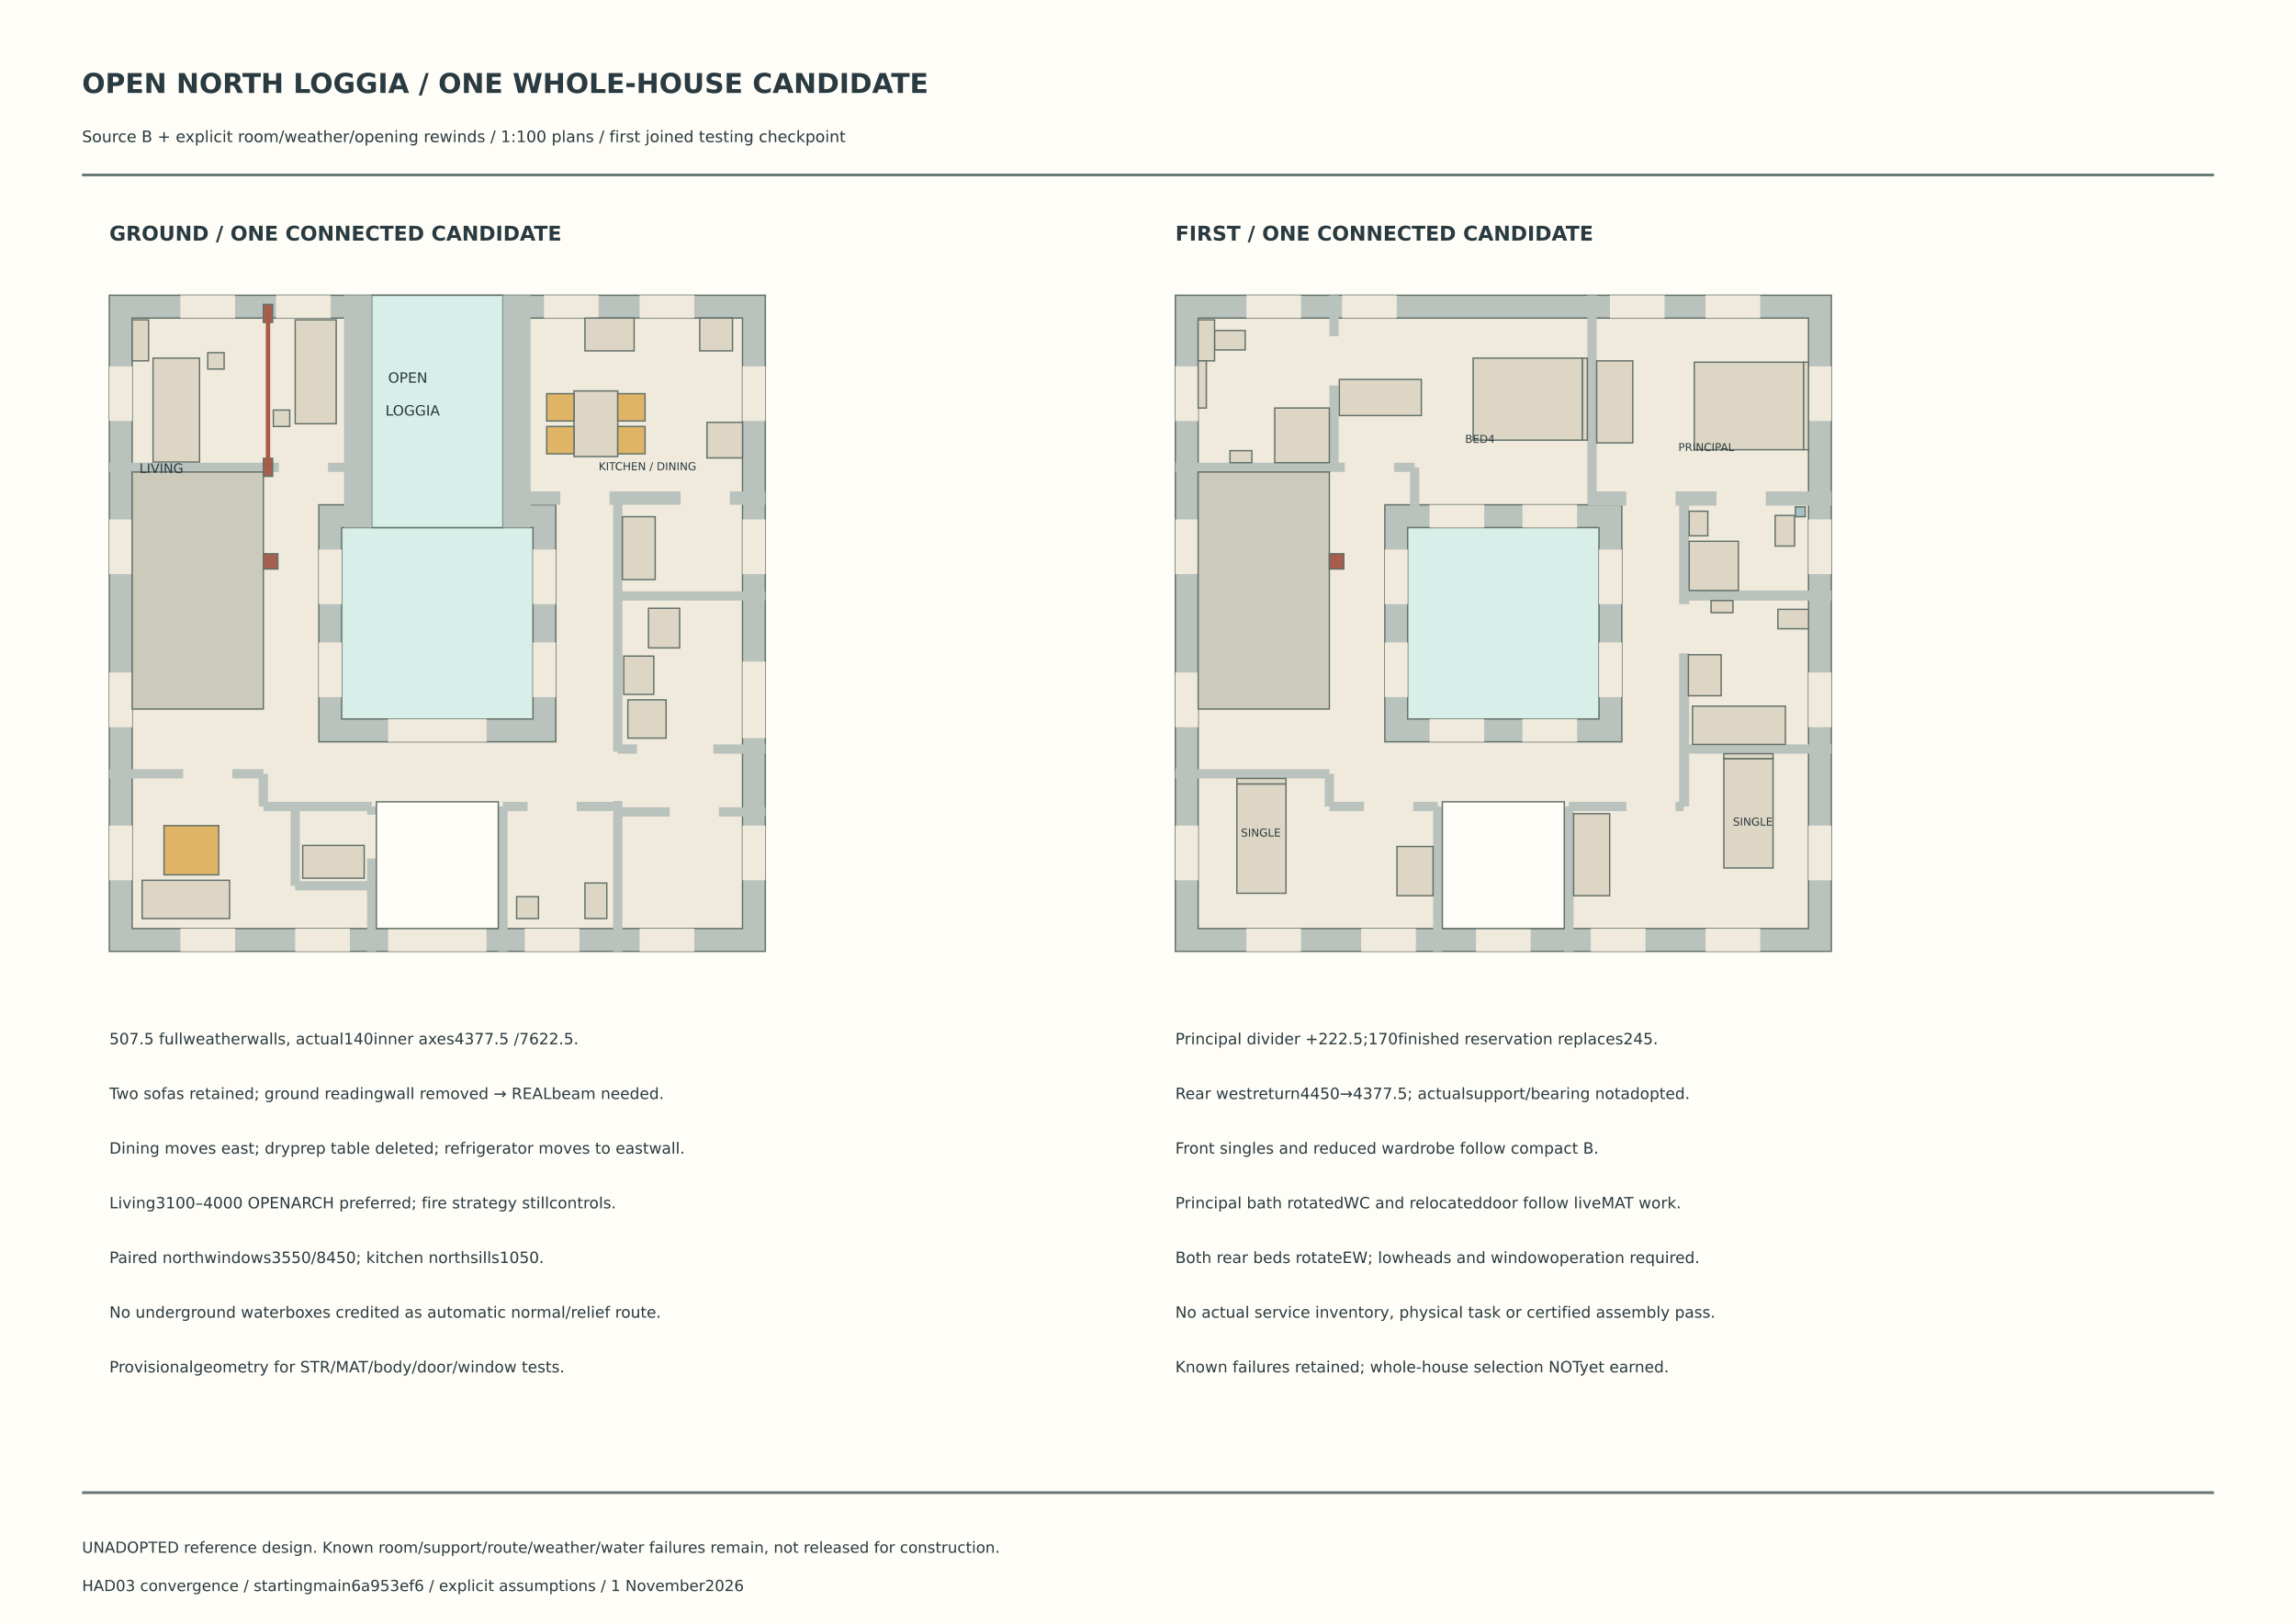
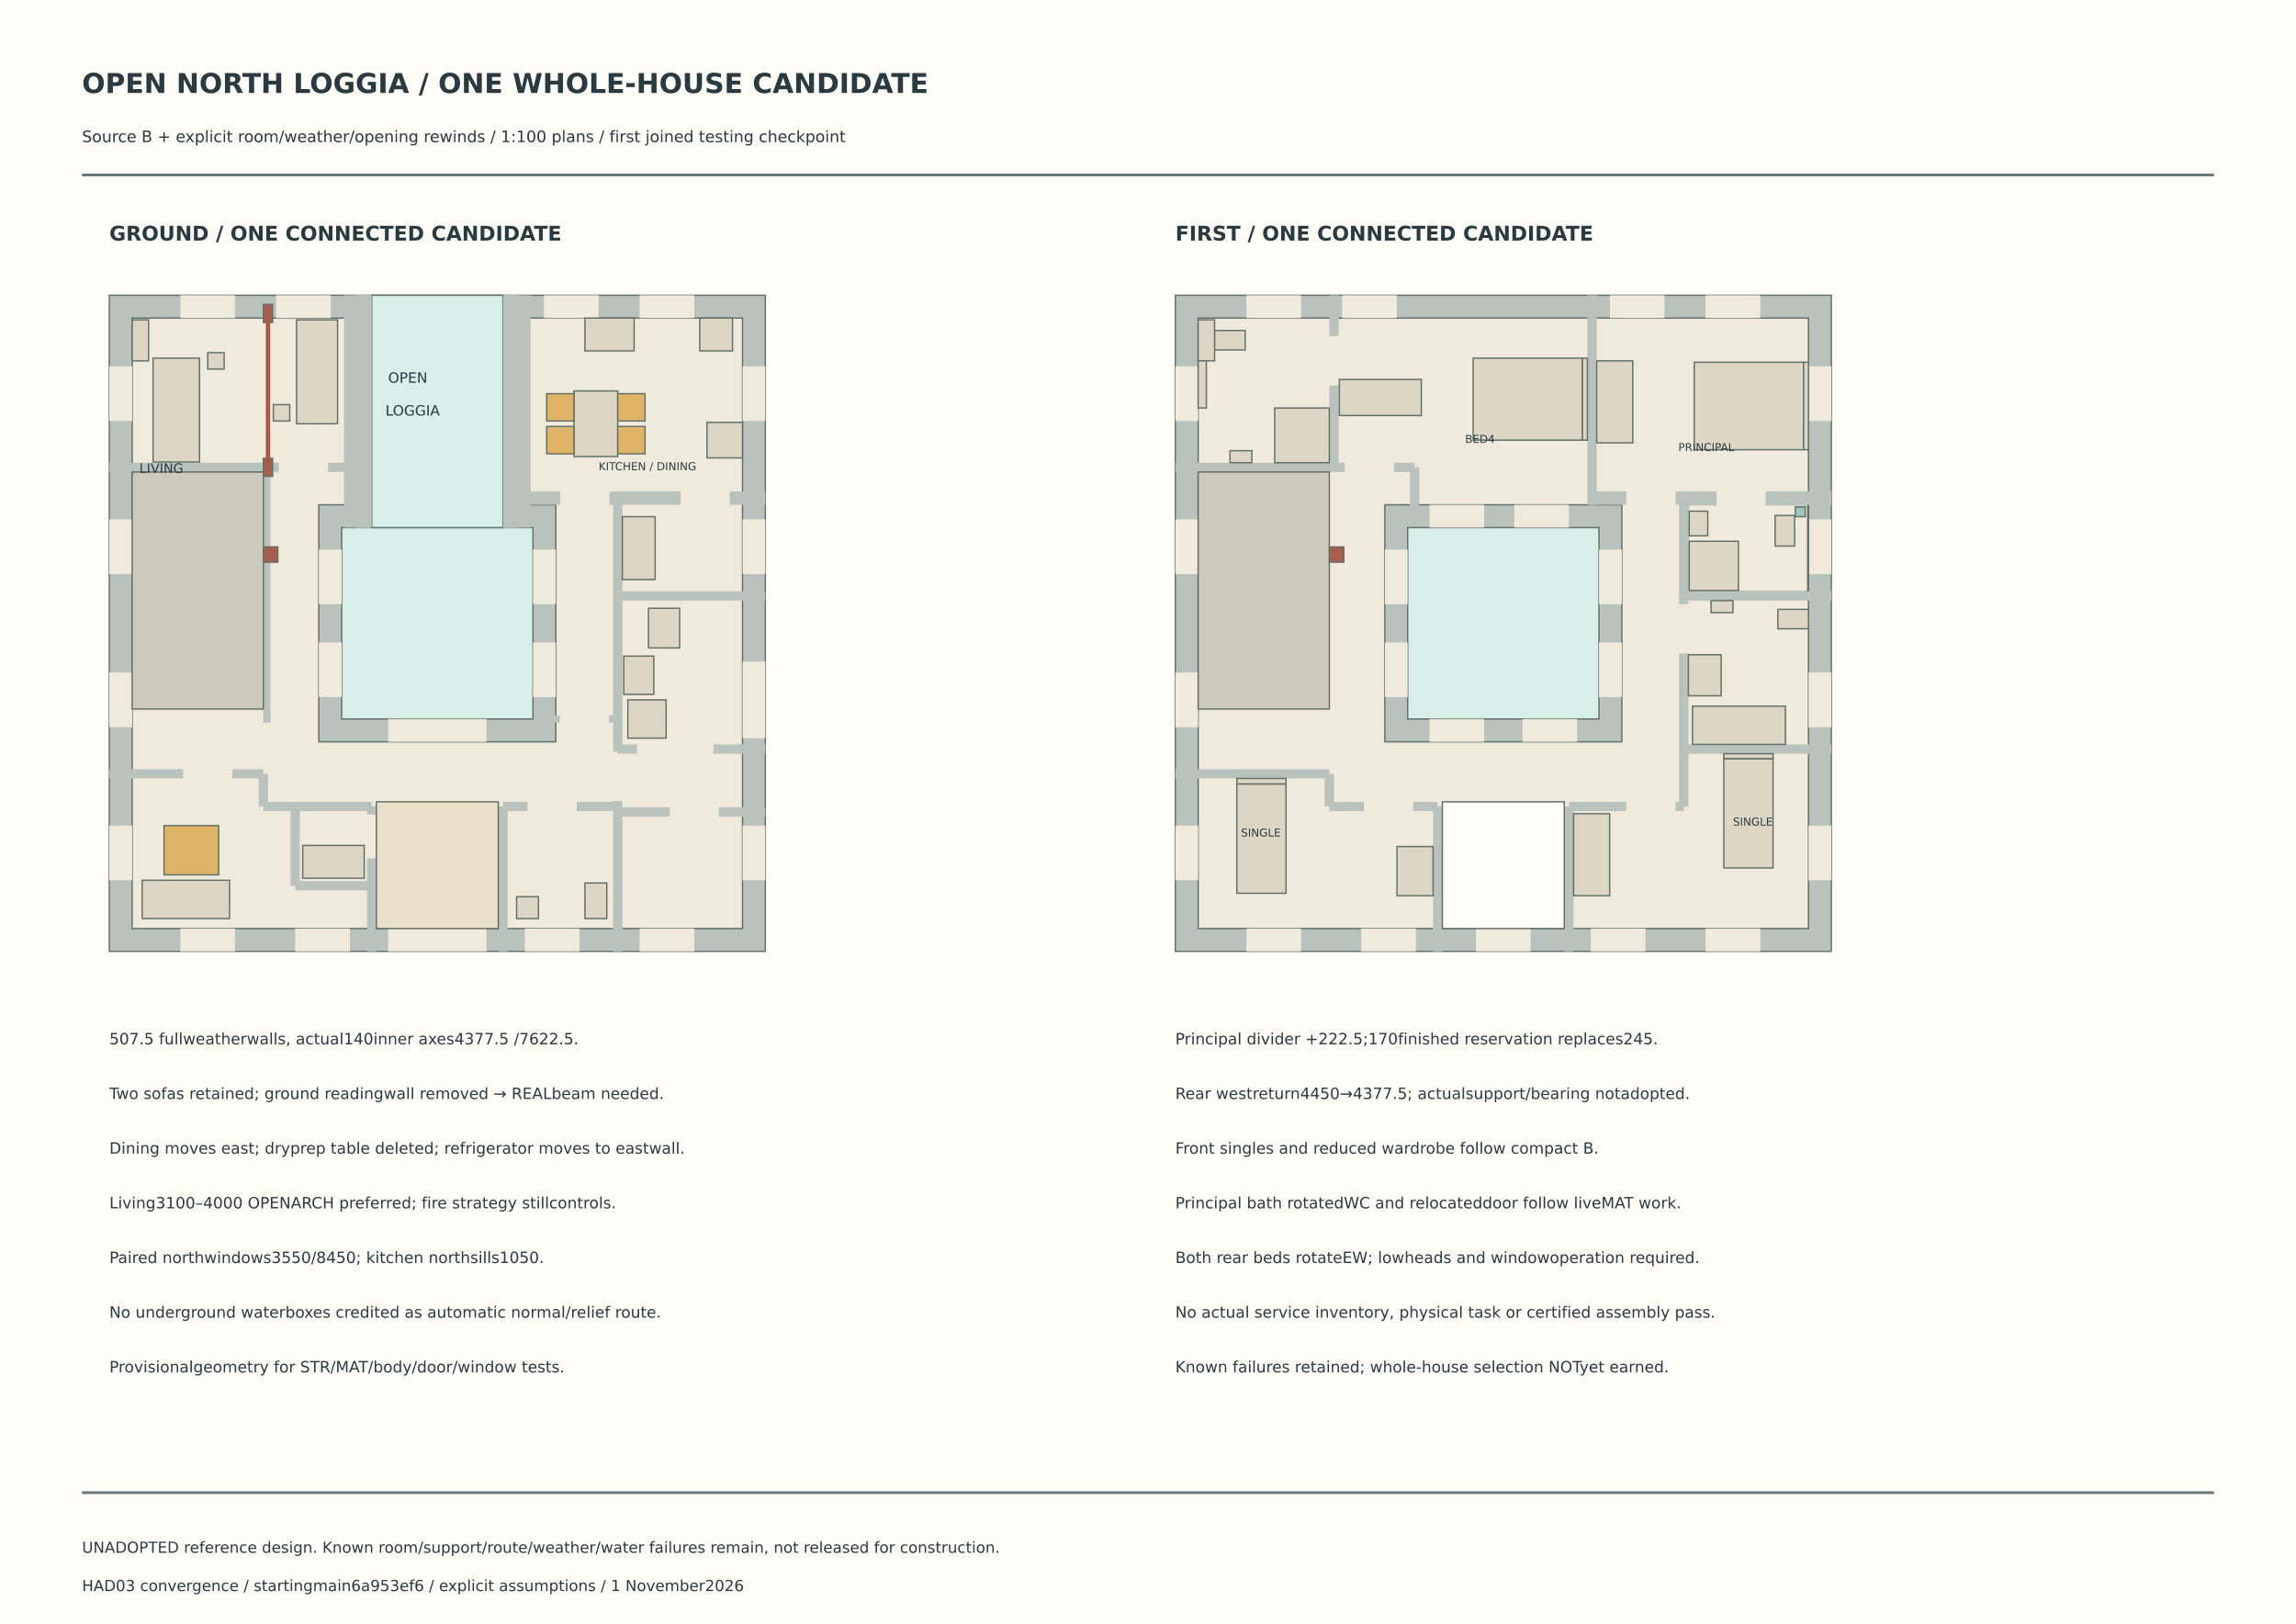
<svg xmlns="http://www.w3.org/2000/svg" width="420mm" height="297mm" viewBox="0 0 420 297" role="img" aria-label="First whole-house open north loggia candidate">
  <rect width="420" height="297" fill="#fffdf7" />
  <text x="15" y="17" font-family="DejaVu Sans,Arial,sans-serif" font-size="5" font-weight="bold" fill="#293a40">OPEN NORTH LOGGIA / ONE WHOLE-HOUSE CANDIDATE</text>
  <text x="15" y="26" font-family="DejaVu Sans,Arial,sans-serif" font-size="2.9" font-weight="normal" fill="#293a40">Source B + explicit room/weather/opening rewinds / 1:100 plans / first joined testing checkpoint</text>
  <path d="M15 32L405 32" stroke="#687777" stroke-width="0.5" fill="none" />
  <text x="20" y="44" font-family="DejaVu Sans,Arial,sans-serif" font-size="3.7" font-weight="bold" fill="#293a40">GROUND / ONE CONNECTED CANDIDATE</text>
  <rect x="20" y="54" width="120" height="120" fill="#bac2bd" stroke="#617069" stroke-width=".25" />
  <rect x="24.175" y="58.175" width="111.65" height="111.65" fill="#f0eadc" stroke="#617069" stroke-width=".25" />
  <rect x="58.325" y="92.325" width="43.35" height="43.35" fill="#bac2bd" stroke="#617069" stroke-width=".25" />
  <rect x="62.5" y="96.5" width="35" height="35" fill="#d8eee8" stroke="#617069" stroke-width=".25" />
  <rect x="33" y="169.825" width="10" height="4.175" fill="#f0eadc" stroke="none" stroke-width=".25" />
  <rect x="54" y="169.825" width="10" height="4.175" fill="#f0eadc" stroke="none" stroke-width=".25" />
  <rect x="71" y="169.825" width="18" height="4.175" fill="#f0eadc" stroke="none" stroke-width=".25" />
  <rect x="96" y="169.825" width="10" height="4.175" fill="#f0eadc" stroke="none" stroke-width=".25" />
  <rect x="117" y="169.825" width="10" height="4.175" fill="#f0eadc" stroke="none" stroke-width=".25" />
  <rect x="33" y="54" width="10" height="4.175" fill="#f0eadc" stroke="none" stroke-width=".25" />
  <rect x="50.5" y="54" width="10" height="4.175" fill="#f0eadc" stroke="none" stroke-width=".25" />
-   <rect x="68" y="54" width="24" height="4.175" fill="#f0eadc" stroke="none" stroke-width=".25" />
+   <rect x="65.2" y="54" width="29.6" height="4.175" fill="#f0eadc" stroke="none" stroke-width=".25" />
  <rect x="99.5" y="54" width="10" height="4.175" fill="#f0eadc" stroke="none" stroke-width=".25" />
  <rect x="117" y="54" width="10" height="4.175" fill="#f0eadc" stroke="none" stroke-width=".25" />
  <rect x="20" y="151" width="4.175" height="10" fill="#f0eadc" stroke="none" stroke-width=".25" />
  <rect x="20" y="123" width="4.175" height="10" fill="#f0eadc" stroke="none" stroke-width=".25" />
  <rect x="20" y="95" width="4.175" height="10" fill="#f0eadc" stroke="none" stroke-width=".25" />
  <rect x="20" y="67" width="4.175" height="10" fill="#f0eadc" stroke="none" stroke-width=".25" />
  <rect x="135.825" y="151" width="4.175" height="10" fill="#f0eadc" stroke="none" stroke-width=".25" />
  <rect x="135.825" y="121" width="4.175" height="14" fill="#f0eadc" stroke="none" stroke-width=".25" />
  <rect x="135.825" y="95" width="4.175" height="10" fill="#f0eadc" stroke="none" stroke-width=".25" />
  <rect x="135.825" y="67" width="4.175" height="10" fill="#f0eadc" stroke="none" stroke-width=".25" />
  <rect x="71" y="131.5" width="18" height="4.175" fill="#f0eadc" stroke="none" stroke-width=".25" />
-   <rect x="68" y="92.325" width="24" height="4.175" fill="#f0eadc" stroke="none" stroke-width=".25" />
+   <rect x="65.2" y="92.325" width="29.6" height="4.175" fill="#f0eadc" stroke="none" stroke-width=".25" />
  <rect x="58.325" y="117.5" width="4.175" height="10" fill="#f0eadc" stroke="none" stroke-width=".25" />
  <rect x="58.325" y="100.5" width="4.175" height="10" fill="#f0eadc" stroke="none" stroke-width=".25" />
  <rect x="97.5" y="117.5" width="4.175" height="10" fill="#f0eadc" stroke="none" stroke-width=".25" />
  <rect x="97.5" y="100.5" width="4.175" height="10" fill="#f0eadc" stroke="none" stroke-width=".25" />
  <rect x="68" y="54" width="24" height="42.5" fill="#d8eee8" stroke="#617069" stroke-width=".25" />
  <rect x="67.15" y="162" width="1.7" height="12" fill="#bac2bd" stroke="none" stroke-width=".25" />
  <rect x="67.15" y="157" width="1.7" height="5" fill="#bac2bd" stroke="none" stroke-width=".25" />
  <rect x="67.15" y="147.5" width="1.7" height="1.5" fill="#bac2bd" stroke="none" stroke-width=".25" />
  <rect x="53.15" y="147.5" width="1.7" height="14.5" fill="#bac2bd" stroke="none" stroke-width=".25" />
  <rect x="54" y="161.15" width="14" height="1.7" fill="#bac2bd" stroke="none" stroke-width=".25" />
  <rect x="48.175" y="146.65" width="19.825" height="1.7" fill="#bac2bd" stroke="none" stroke-width=".25" />
  <rect x="47.325" y="141.525" width="1.7" height="5.975" fill="#bac2bd" stroke="none" stroke-width=".25" />
  <rect x="20" y="140.675" width="13.5" height="1.7" fill="#bac2bd" stroke="none" stroke-width=".25" />
  <rect x="42.5" y="140.675" width="5.675" height="1.7" fill="#bac2bd" stroke="none" stroke-width=".25" />
  <rect x="91.15" y="147.5" width="1.7" height="26.5" fill="#bac2bd" stroke="none" stroke-width=".25" />
  <rect x="92" y="146.65" width="4.5" height="1.7" fill="#bac2bd" stroke="none" stroke-width=".25" />
  <rect x="105.5" y="146.65" width="7.5" height="1.7" fill="#bac2bd" stroke="none" stroke-width=".25" />
  <rect x="112.15" y="146.5" width="1.7" height="27.5" fill="#bac2bd" stroke="none" stroke-width=".25" />
  <rect x="112.15" y="91.1" width="1.7" height="46.4" fill="#bac2bd" stroke="none" stroke-width=".25" />
  <rect x="113" y="147.65" width="9.5" height="1.7" fill="#bac2bd" stroke="none" stroke-width=".25" />
  <rect x="131.5" y="147.65" width="8.5" height="1.7" fill="#bac2bd" stroke="none" stroke-width=".25" />
  <rect x="113" y="136.15" width="3.5" height="1.7" fill="#bac2bd" stroke="none" stroke-width=".25" />
  <rect x="130.5" y="136.15" width="9.5" height="1.7" fill="#bac2bd" stroke="none" stroke-width=".25" />
  <rect x="113" y="108.15" width="27" height="1.7" fill="#bac2bd" stroke="none" stroke-width=".25" />
  <rect x="20" y="84.625" width="31" height="1.7" fill="#bac2bd" stroke="none" stroke-width=".25" />
  <rect x="60" y="84.625" width="3.775" height="1.7" fill="#bac2bd" stroke="none" stroke-width=".25" />
  <rect x="95.525" y="89.875" width="6.975" height="2.45" fill="#bac2bd" stroke="none" stroke-width=".25" />
  <rect x="111.5" y="89.875" width="13" height="2.45" fill="#bac2bd" stroke="none" stroke-width=".25" />
  <rect x="133.5" y="89.875" width="6.5" height="2.45" fill="#bac2bd" stroke="none" stroke-width=".25" />
  <rect x="62.925" y="54" width="5.075" height="42.5" fill="#bac2bd" stroke="none" stroke-width=".25" />
  <rect x="92" y="54" width="5.075" height="42.5" fill="#bac2bd" stroke="none" stroke-width=".25" />
+   <rect x="48.175" y="84.625" width="1.3" height="47.525" fill="#bac2bd" stroke="none" stroke-width=".25" />
+   <rect x="48.175" y="130.85" width="1.3" height="1.3" fill="#bac2bd" stroke="none" stroke-width=".25" />
+   <rect x="100.125" y="130.85" width="2.288" height="1.3" fill="#bac2bd" stroke="none" stroke-width=".25" />
+   <rect x="111.412" y="130.85" width="2.288" height="1.3" fill="#bac2bd" stroke="none" stroke-width=".25" />
  <rect x="24.175" y="86.325" width="24" height="43.35" fill="#cccabb" stroke="#617069" stroke-width=".25" />
-   <rect x="68.85" y="146.65" width="22.3" height="23.175" fill="#fffdf7" stroke="#617069" stroke-width=".25" />
+   <rect x="68.85" y="146.65" width="22.3" height="23.175" fill="#eadfc8" stroke="#617069" stroke-width=".25" />
  <rect x="48.175" y="83.825" width="1.7" height="3.3" fill="#a65f4d" stroke="#617069" stroke-width=".25" />
  <rect x="48.175" y="55.675" width="1.7" height="3.3" fill="#a65f4d" stroke="#617069" stroke-width=".25" />
-   <rect x="48.175" y="101.275" width="2.65" height="2.8" fill="#a65f4d" stroke="#617069" stroke-width=".25" />
+   <rect x="48.175" y="100.025" width="2.65" height="2.8" fill="#a65f4d" stroke="#617069" stroke-width=".25" />
  <rect x="26" y="161" width="16" height="7" fill="#ded6c4" stroke="#617069" stroke-width=".25" />
  <rect x="30" y="151" width="10" height="9" fill="#dfb466" stroke="#617069" stroke-width=".25" />
  <rect x="55.375" y="154.625" width="11.25" height="6" fill="#ded6c4" stroke="#617069" stroke-width=".25" />
  <rect x="107" y="161.5" width="4" height="6.5" fill="#ded6c4" stroke="#617069" stroke-width=".25" />
  <rect x="94.5" y="164" width="4" height="4" fill="#ded6c4" stroke="#617069" stroke-width=".25" />
  <rect x="114.85" y="128" width="7" height="7" fill="#ded6c4" stroke="#617069" stroke-width=".25" />
  <rect x="114.1" y="120" width="5.5" height="7" fill="#ded6c4" stroke="#617069" stroke-width=".25" />
  <rect x="118.625" y="111.25" width="5.7" height="7.25" fill="#ded6c4" stroke="#617069" stroke-width=".25" />
  <rect x="113.85" y="94.5" width="6" height="11.5" fill="#ded6c4" stroke="#617069" stroke-width=".25" />
  <rect x="24.175" y="58.5" width="3" height="7.5" fill="#ded6c4" stroke="#617069" stroke-width=".25" />
  <rect x="28" y="65.5" width="8.5" height="19" fill="#ded6c4" stroke="#617069" stroke-width=".25" />
  <rect x="38" y="64.5" width="3" height="3" fill="#ded6c4" stroke="#617069" stroke-width=".25" />
-   <rect x="54" y="58.5" width="7.5" height="19" fill="#ded6c4" stroke="#617069" stroke-width=".25" />
-   <rect x="50" y="75" width="3" height="3" fill="#ded6c4" stroke="#617069" stroke-width=".25" />
+   <rect x="54.25" y="58.5" width="7.5" height="19" fill="#ded6c4" stroke="#617069" stroke-width=".25" />
+   <rect x="50" y="74" width="3" height="3" fill="#ded6c4" stroke="#617069" stroke-width=".25" />
  <rect x="105" y="71.5" width="8" height="12" fill="#ded6c4" stroke="#617069" stroke-width=".25" />
  <rect x="100" y="78" width="5" height="5" fill="#dfb466" stroke="#617069" stroke-width=".25" />
  <rect x="100" y="72" width="5" height="5" fill="#dfb466" stroke="#617069" stroke-width=".25" />
  <rect x="113" y="78" width="5" height="5" fill="#dfb466" stroke="#617069" stroke-width=".25" />
  <rect x="113" y="72" width="5" height="5" fill="#dfb466" stroke="#617069" stroke-width=".25" />
  <rect x="107" y="58.175" width="9" height="6" fill="#ded6c4" stroke="#617069" stroke-width=".25" />
  <rect x="128" y="58.175" width="6" height="6" fill="#ded6c4" stroke="#617069" stroke-width=".25" />
  <rect x="129.325" y="77.25" width="6.5" height="6.5" fill="#ded6c4" stroke="#617069" stroke-width=".25" />
  <path d="M49.025 85.475L49.025 57.325" stroke="#a95945" stroke-width="0.8" fill="none" />
  <text x="71" y="70" font-family="DejaVu Sans,Arial,sans-serif" font-size="2.6" font-weight="normal" fill="#293a40">OPEN</text>
  <text x="70.5" y="76" font-family="DejaVu Sans,Arial,sans-serif" font-size="2.6" font-weight="normal" fill="#293a40">LOGGIA</text>
  <text x="25.5" y="86.5" font-family="DejaVu Sans,Arial,sans-serif" font-size="2.4" font-weight="normal" fill="#293a40">LIVING</text>
  <text x="109.5" y="86" font-family="DejaVu Sans,Arial,sans-serif" font-size="2" font-weight="normal" fill="#293a40">KITCHEN / DINING</text>
  <text x="215" y="44" font-family="DejaVu Sans,Arial,sans-serif" font-size="3.7" font-weight="bold" fill="#293a40">FIRST / ONE CONNECTED CANDIDATE</text>
  <rect x="215" y="54" width="120" height="120" fill="#bac2bd" stroke="#617069" stroke-width=".25" />
  <rect x="219.175" y="58.175" width="111.65" height="111.65" fill="#f0eadc" stroke="#617069" stroke-width=".25" />
  <rect x="253.325" y="92.325" width="43.35" height="43.35" fill="#bac2bd" stroke="#617069" stroke-width=".25" />
  <rect x="257.5" y="96.5" width="35" height="35" fill="#d8eee8" stroke="#617069" stroke-width=".25" />
  <rect x="228" y="169.825" width="10" height="4.175" fill="#f0eadc" stroke="none" stroke-width=".25" />
  <rect x="249" y="169.825" width="10" height="4.175" fill="#f0eadc" stroke="none" stroke-width=".25" />
  <rect x="270" y="169.825" width="10" height="4.175" fill="#f0eadc" stroke="none" stroke-width=".25" />
  <rect x="291" y="169.825" width="10" height="4.175" fill="#f0eadc" stroke="none" stroke-width=".25" />
  <rect x="312" y="169.825" width="10" height="4.175" fill="#f0eadc" stroke="none" stroke-width=".25" />
  <rect x="228" y="54" width="10" height="4.175" fill="#f0eadc" stroke="none" stroke-width=".25" />
  <rect x="245.5" y="54" width="10" height="4.175" fill="#f0eadc" stroke="none" stroke-width=".25" />
  <rect x="294.5" y="54" width="10" height="4.175" fill="#f0eadc" stroke="none" stroke-width=".25" />
  <rect x="312" y="54" width="10" height="4.175" fill="#f0eadc" stroke="none" stroke-width=".25" />
  <rect x="215" y="151" width="4.175" height="10" fill="#f0eadc" stroke="none" stroke-width=".25" />
  <rect x="215" y="123" width="4.175" height="10" fill="#f0eadc" stroke="none" stroke-width=".25" />
  <rect x="215" y="95" width="4.175" height="10" fill="#f0eadc" stroke="none" stroke-width=".25" />
  <rect x="215" y="67" width="4.175" height="10" fill="#f0eadc" stroke="none" stroke-width=".25" />
  <rect x="330.825" y="151" width="4.175" height="10" fill="#f0eadc" stroke="none" stroke-width=".25" />
  <rect x="330.825" y="123" width="4.175" height="10" fill="#f0eadc" stroke="none" stroke-width=".25" />
  <rect x="330.825" y="95" width="4.175" height="10" fill="#f0eadc" stroke="none" stroke-width=".25" />
  <rect x="330.825" y="67" width="4.175" height="10" fill="#f0eadc" stroke="none" stroke-width=".25" />
  <rect x="261.5" y="131.5" width="10" height="4.175" fill="#f0eadc" stroke="none" stroke-width=".25" />
  <rect x="278.5" y="131.5" width="10" height="4.175" fill="#f0eadc" stroke="none" stroke-width=".25" />
  <rect x="261.5" y="92.325" width="10" height="4.175" fill="#f0eadc" stroke="none" stroke-width=".25" />
-   <rect x="278.5" y="92.325" width="10" height="4.175" fill="#f0eadc" stroke="none" stroke-width=".25" />
+   <rect x="277" y="92.325" width="10" height="4.175" fill="#f0eadc" stroke="none" stroke-width=".25" />
  <rect x="253.325" y="117.5" width="4.175" height="10" fill="#f0eadc" stroke="none" stroke-width=".25" />
  <rect x="253.325" y="100.5" width="4.175" height="10" fill="#f0eadc" stroke="none" stroke-width=".25" />
  <rect x="292.5" y="117.5" width="4.175" height="10" fill="#f0eadc" stroke="none" stroke-width=".25" />
  <rect x="292.5" y="100.5" width="4.175" height="10" fill="#f0eadc" stroke="none" stroke-width=".25" />
  <rect x="262.15" y="147.5" width="1.7" height="26.5" fill="#bac2bd" stroke="none" stroke-width=".25" />
  <rect x="243.175" y="146.65" width="6.325" height="1.7" fill="#bac2bd" stroke="none" stroke-width=".25" />
  <rect x="258.5" y="146.65" width="4.5" height="1.7" fill="#bac2bd" stroke="none" stroke-width=".25" />
  <rect x="242.325" y="141.525" width="1.7" height="5.975" fill="#bac2bd" stroke="none" stroke-width=".25" />
  <rect x="215" y="140.675" width="28.175" height="1.7" fill="#bac2bd" stroke="none" stroke-width=".25" />
  <rect x="286.15" y="147.5" width="1.7" height="26.5" fill="#bac2bd" stroke="none" stroke-width=".25" />
  <rect x="287" y="146.65" width="10.5" height="1.7" fill="#bac2bd" stroke="none" stroke-width=".25" />
  <rect x="306.5" y="146.65" width="1.5" height="1.7" fill="#bac2bd" stroke="none" stroke-width=".25" />
-   <rect x="307.15" y="119.5" width="1.85" height="28" fill="#bac2bd" stroke="none" stroke-width=".25" />
-   <rect x="307.15" y="91.1" width="1.85" height="19.4" fill="#bac2bd" stroke="none" stroke-width=".25" />
+   <rect x="307.15" y="119.5" width="1.7" height="28" fill="#bac2bd" stroke="none" stroke-width=".25" />
+   <rect x="307.15" y="109" width="1.7" height="1.5" fill="#bac2bd" stroke="none" stroke-width=".25" />
  <rect x="308" y="136.15" width="27" height="1.7" fill="#bac2bd" stroke="none" stroke-width=".25" />
  <rect x="308" y="108" width="27" height="1.85" fill="#bac2bd" stroke="none" stroke-width=".25" />
  <rect x="215" y="84.625" width="31" height="1.7" fill="#bac2bd" stroke="none" stroke-width=".25" />
  <rect x="255" y="84.625" width="3.775" height="1.7" fill="#bac2bd" stroke="none" stroke-width=".25" />
  <rect x="257.925" y="85.475" width="1.7" height="8.4" fill="#bac2bd" stroke="none" stroke-width=".25" />
-   <rect x="290.525" y="89.875" width="6.975" height="2.6" fill="#bac2bd" stroke="none" stroke-width=".25" />
-   <rect x="306.5" y="89.875" width="7.5" height="2.6" fill="#bac2bd" stroke="none" stroke-width=".25" />
-   <rect x="323" y="89.875" width="12" height="2.6" fill="#bac2bd" stroke="none" stroke-width=".25" />
+   <rect x="290.525" y="89.875" width="6.975" height="2.45" fill="#bac2bd" stroke="none" stroke-width=".25" />
+   <rect x="306.5" y="89.875" width="1.5" height="2.45" fill="#bac2bd" stroke="none" stroke-width=".25" />
  <rect x="290.375" y="54" width="1.7" height="38.325" fill="#bac2bd" stroke="none" stroke-width=".25" />
  <rect x="243.175" y="70.5" width="1.7" height="14.975" fill="#bac2bd" stroke="none" stroke-width=".25" />
  <rect x="243.175" y="54" width="1.7" height="7.5" fill="#bac2bd" stroke="none" stroke-width=".25" />
+   <rect x="307.15" y="91.1" width="1.85" height="17.9" fill="#bac2bd" stroke="none" stroke-width=".25" />
+   <rect x="308" y="89.875" width="6" height="2.6" fill="#bac2bd" stroke="none" stroke-width=".25" />
+   <rect x="323" y="89.875" width="12" height="2.6" fill="#bac2bd" stroke="none" stroke-width=".25" />
  <rect x="219.175" y="86.325" width="24" height="43.35" fill="#cccabb" stroke="#617069" stroke-width=".25" />
  <rect x="263.85" y="146.65" width="22.3" height="23.175" fill="#fffdf7" stroke="#617069" stroke-width=".25" />
-   <rect x="243.175" y="101.275" width="2.65" height="2.8" fill="#a65f4d" stroke="#617069" stroke-width=".25" />
+   <rect x="330.675" y="92.475" width="0.15" height="15.525" fill="#a65f4d" stroke="#617069" stroke-width=".25" />
+   <rect x="243.175" y="100.025" width="2.65" height="2.8" fill="#a65f4d" stroke="#617069" stroke-width=".25" />
  <rect x="226.25" y="143.375" width="9" height="20" fill="#ded6c4" stroke="#617069" stroke-width=".25" />
  <rect x="226.25" y="142.375" width="9" height="1" fill="#ded6c4" stroke="#617069" stroke-width=".25" />
  <rect x="255.55" y="154.825" width="6.6" height="9" fill="#ded6c4" stroke="#617069" stroke-width=".25" />
  <rect x="315.337" y="138.75" width="9" height="20" fill="#ded6c4" stroke="#617069" stroke-width=".25" />
  <rect x="315.337" y="137.85" width="9" height="0.9" fill="#ded6c4" stroke="#617069" stroke-width=".25" />
  <rect x="287.85" y="148.825" width="6.6" height="15" fill="#ded6c4" stroke="#617069" stroke-width=".25" />
  <rect x="269.475" y="65.5" width="20" height="15" fill="#ded6c4" stroke="#617069" stroke-width=".25" />
  <rect x="289.475" y="65.5" width="0.9" height="15" fill="#ded6c4" stroke="#617069" stroke-width=".25" />
  <rect x="245" y="69.4" width="15" height="6.6" fill="#ded6c4" stroke="#617069" stroke-width=".25" />
  <rect x="309.925" y="66.25" width="20" height="16" fill="#ded6c4" stroke="#617069" stroke-width=".25" />
  <rect x="329.925" y="66.25" width="0.9" height="16" fill="#ded6c4" stroke="#617069" stroke-width=".25" />
  <rect x="292.075" y="66" width="6.6" height="15" fill="#ded6c4" stroke="#617069" stroke-width=".25" />
  <rect x="233.175" y="74.625" width="10" height="10" fill="#ded6c4" stroke="#617069" stroke-width=".25" />
  <rect x="222.175" y="60.45" width="5.6" height="3.55" fill="#ded6c4" stroke="#617069" stroke-width=".25" />
  <rect x="225" y="82.425" width="4" height="2.2" fill="#ded6c4" stroke="#617069" stroke-width=".25" />
  <rect x="219.175" y="58.5" width="3" height="7.5" fill="#ded6c4" stroke="#617069" stroke-width=".25" />
  <rect x="219.175" y="66" width="1.5" height="8.625" fill="#ded6c4" stroke="#617069" stroke-width=".25" />
  <rect x="309" y="99" width="9" height="9" fill="#ded6c4" stroke="#617069" stroke-width=".25" />
  <rect x="324.725" y="94.275" width="3.55" height="5.6" fill="#ded6c4" stroke="#617069" stroke-width=".25" />
  <rect x="309" y="93.5" width="3.4" height="4.5" fill="#ded6c4" stroke="#617069" stroke-width=".25" />
  <rect x="309.6" y="129.15" width="17" height="7" fill="#ded6c4" stroke="#617069" stroke-width=".25" />
  <rect x="325.225" y="111.45" width="5.6" height="3.55" fill="#ded6c4" stroke="#617069" stroke-width=".25" />
  <rect x="313" y="109.85" width="4" height="2.2" fill="#ded6c4" stroke="#617069" stroke-width=".25" />
  <rect x="308.85" y="119.75" width="6" height="7.5" fill="#ded6c4" stroke="#617069" stroke-width=".25" />
  <rect x="328.425" y="92.7" width="1.8" height="1.8" fill="#a4c4c4" stroke="#617069" stroke-width=".25" />
  <text x="227" y="153" font-family="DejaVu Sans,Arial,sans-serif" font-size="2" font-weight="normal" fill="#293a40">SINGLE</text>
  <text x="317" y="151" font-family="DejaVu Sans,Arial,sans-serif" font-size="2" font-weight="normal" fill="#293a40">SINGLE</text>
  <text x="268" y="81" font-family="DejaVu Sans,Arial,sans-serif" font-size="2" font-weight="normal" fill="#293a40">BED4</text>
  <text x="307" y="82.5" font-family="DejaVu Sans,Arial,sans-serif" font-size="2" font-weight="normal" fill="#293a40">PRINCIPAL</text>
  <text x="20" y="191" font-family="DejaVu Sans,Arial,sans-serif" font-size="2.85" font-weight="normal" fill="#293a40">507.5 fullweatherwalls, actual140inner axes4377.5 /7622.5.</text>
  <text x="215" y="191" font-family="DejaVu Sans,Arial,sans-serif" font-size="2.85" font-weight="normal" fill="#293a40">Principal divider +222.5;170finished reservation replaces245.</text>
  <text x="20" y="201" font-family="DejaVu Sans,Arial,sans-serif" font-size="2.85" font-weight="normal" fill="#293a40">Two sofas retained; ground readingwall removed → REALbeam needed.</text>
  <text x="215" y="201" font-family="DejaVu Sans,Arial,sans-serif" font-size="2.85" font-weight="normal" fill="#293a40">Rear westreturn4450→4377.5; actualsupport/bearing notadopted.</text>
  <text x="20" y="211" font-family="DejaVu Sans,Arial,sans-serif" font-size="2.85" font-weight="normal" fill="#293a40">Dining moves east; dryprep table deleted; refrigerator moves to eastwall.</text>
  <text x="215" y="211" font-family="DejaVu Sans,Arial,sans-serif" font-size="2.85" font-weight="normal" fill="#293a40">Front singles and reduced wardrobe follow compact B.</text>
  <text x="20" y="221" font-family="DejaVu Sans,Arial,sans-serif" font-size="2.85" font-weight="normal" fill="#293a40">Living3100–4000 OPENARCH preferred; fire strategy stillcontrols.</text>
  <text x="215" y="221" font-family="DejaVu Sans,Arial,sans-serif" font-size="2.85" font-weight="normal" fill="#293a40">Principal bath rotatedWC and relocateddoor follow liveMAT work.</text>
  <text x="20" y="231" font-family="DejaVu Sans,Arial,sans-serif" font-size="2.85" font-weight="normal" fill="#293a40">Paired northwindows3550/8450; kitchen northsills1050.</text>
  <text x="215" y="231" font-family="DejaVu Sans,Arial,sans-serif" font-size="2.85" font-weight="normal" fill="#293a40">Both rear beds rotateEW; lowheads and windowoperation required.</text>
  <text x="20" y="241" font-family="DejaVu Sans,Arial,sans-serif" font-size="2.85" font-weight="normal" fill="#293a40">No underground waterboxes credited as automatic normal/relief route.</text>
  <text x="215" y="241" font-family="DejaVu Sans,Arial,sans-serif" font-size="2.85" font-weight="normal" fill="#293a40">No actual service inventory, physical task or certified assembly pass.</text>
  <text x="20" y="251" font-family="DejaVu Sans,Arial,sans-serif" font-size="2.85" font-weight="normal" fill="#293a40">Provisionalgeometry for STR/MAT/body/door/window tests.</text>
  <text x="215" y="251" font-family="DejaVu Sans,Arial,sans-serif" font-size="2.85" font-weight="normal" fill="#293a40">Known failures retained; whole-house selection NOTyet earned.</text>
  <path d="M15 273L405 273" stroke="#687777" stroke-width="0.5" fill="none" />
  <text x="15" y="284" font-family="DejaVu Sans,Arial,sans-serif" font-size="2.8" font-weight="normal" fill="#293a40">UNADOPTED reference design. Known room/support/route/weather/water failures remain, not released for construction.</text>
  <text x="15" y="291" font-family="DejaVu Sans,Arial,sans-serif" font-size="2.8" font-weight="normal" fill="#293a40">HAD03 convergence / startingmain6a953ef6 / explicit assumptions / 1 November2026</text>
</svg>
